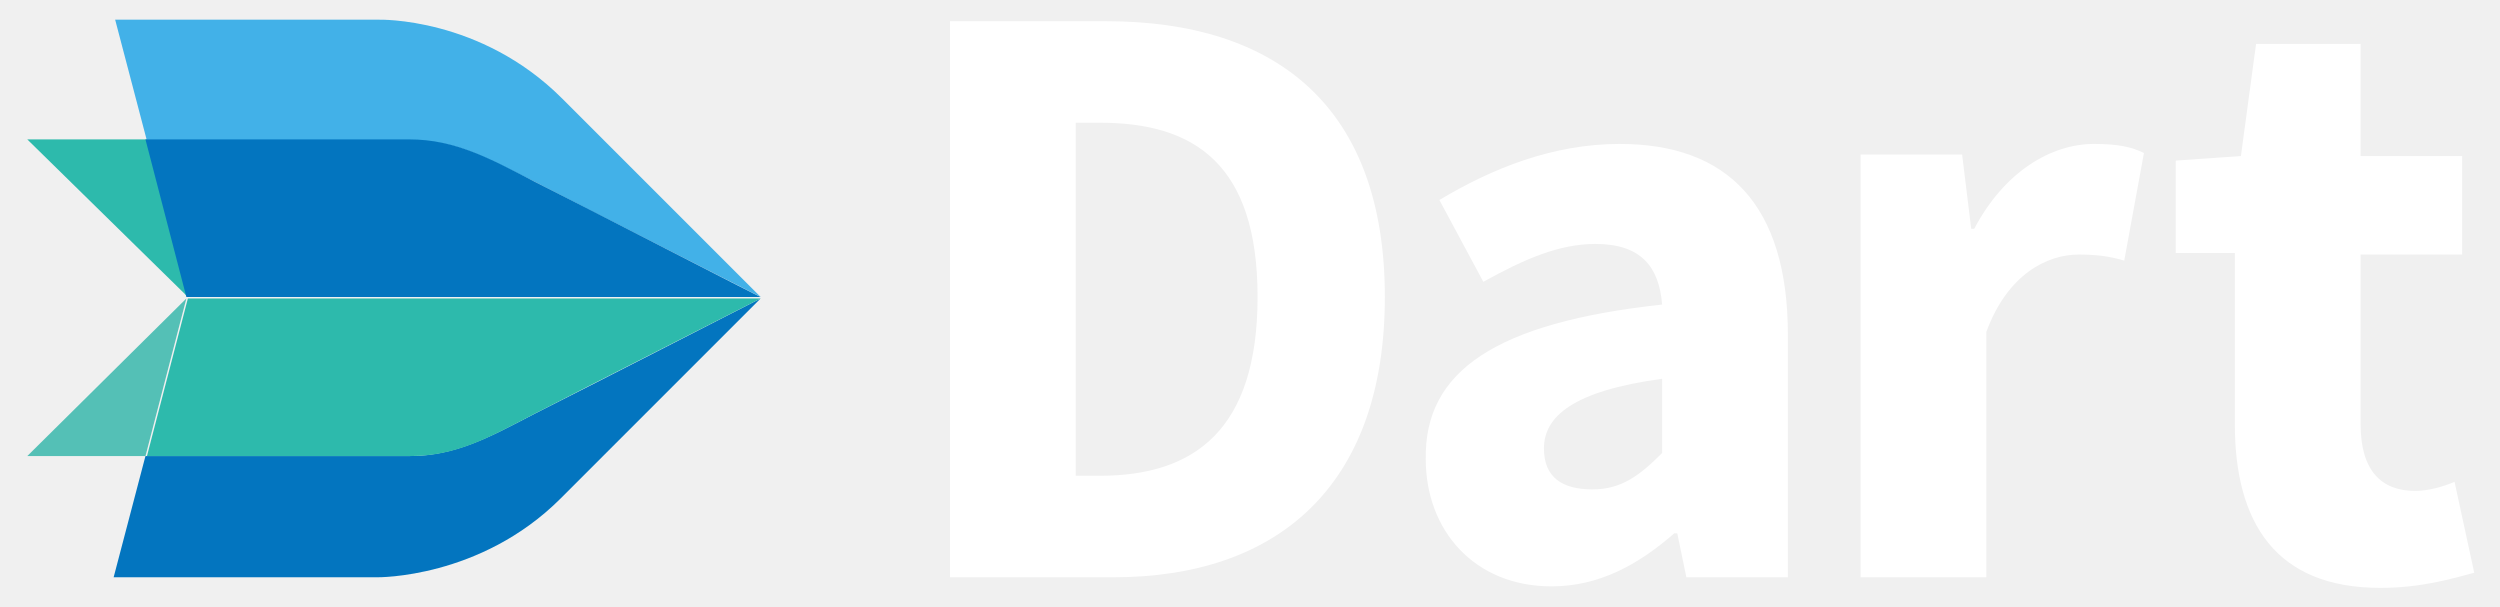
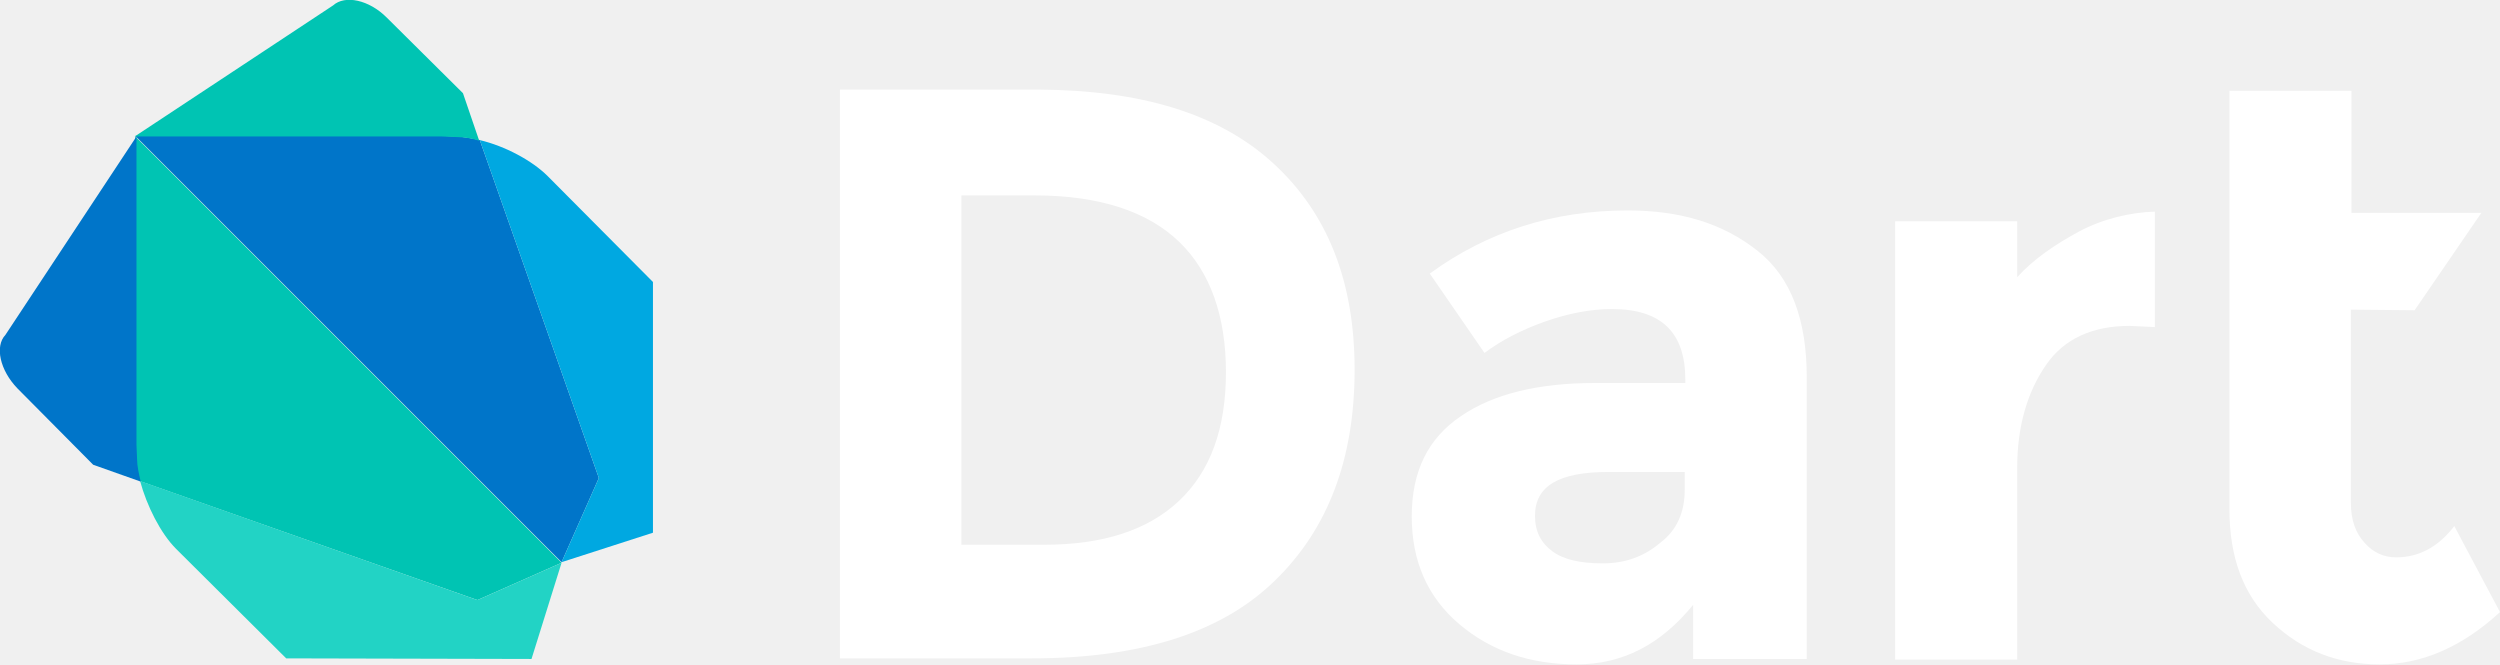
- <svg xmlns="http://www.w3.org/2000/svg" version="1.1" id="Layer_1" x="0px" y="0px" viewBox="0 0 165 40" style="enable-background:new 0 0 165 40;" xml:space="preserve">
+ <svg xmlns="http://www.w3.org/2000/svg" version="1.1" id="Layer_1" x="0px" y="0px" viewBox="492.1 191.4 415.8 110.5" style="enable-background:new 492.1 191.4 415.8 110.5;" xml:space="preserve">
  <style type="text/css">
	.st0{fill:#FFFFFF;}
- 	.st1{fill:#42B1E8;}
- 	.st2{fill:#2DBAAC;}
- 	.st3{fill:#0375BF;}
- 	.st4{fill:#54C0B6;}
+ 	.st1{fill:#00C4B3;}
+ 	.st2{fill:#22D3C5;}
+ 	.st3{fill:#0075C9;}
+ 	.st4{fill:#00A8E1;}
</style>
-   <g>
-     <g>
-       <path class="st0" d="M62.7,1.4h10.3c11.2,0,18.4,5.6,18.4,18.2s-7.2,18.5-17.9,18.5H62.7V1.4z M72.6,31.4c6.2,0,10.4-3,10.4-11.8    S78.8,8.1,72.6,8.1H71v23.3H72.6z" />
-       <path class="st0" d="M109.7,20.1c-0.2-2.5-1.4-4-4.4-4c-2.4,0-4.7,1-7.4,2.5L95,13.2c3.5-2.1,7.5-3.7,11.9-3.7    c7.1,0,11.1,4,11.1,12.6v16h-6.7l-0.6-2.9h-0.2c-2.4,2.1-5,3.5-8.1,3.5c-5.1,0-8.3-3.7-8.3-8.4C94,24.5,98.7,21.3,109.7,20.1z     M105.1,32.3c1.9,0,3.1-0.9,4.6-2.4v-4.9c-5.9,0.8-7.8,2.5-7.8,4.6C101.9,31.5,103.1,32.3,105.1,32.3z" />
-       <path class="st0" d="M122.8,10.2h6.7l0.6,4.9h0.2c2-3.8,5.1-5.6,7.9-5.6c1.6,0,2.5,0.2,3.3,0.6l-1.3,7.1c-1-0.3-1.9-0.4-3-0.4    c-2.1,0-4.7,1.3-6.1,5.1v16.2h-8.3V10.2z" />
-       <path class="st0" d="M147.4,16.7h-3.8v-6.1l4.3-0.3l1-7.4h6.9v7.4h6.7v6.5h-6.7v11.2c0,3.1,1.4,4.4,3.6,4.4c0.9,0,1.9-0.3,2.6-0.6    l1.3,6c-1.5,0.4-3.5,1-6.2,1c-6.9,0-9.6-4.3-9.6-10.8V16.7z" />
-     </g>
-     <g>
-       <g>
-         <path class="st1" d="M35.3,12c2.9,1.5,14.9,7.6,14.9,7.6S40.1,9.5,37.1,6.5c-5.4-5.4-12.1-5.2-12.1-5.2c-6,0-17.4,0-17.4,0l2.1,8     c6.7,0,15.5,0,17.4,0C30.2,9.2,32.4,10.6,35.3,12z" />
-         <path class="st2" d="M1.8,9.2l10.6,10.4L9.7,9.2C5.3,9.2,1.8,9.2,1.8,9.2z" />
-         <path class="st3" d="M35.3,12c-2.9-1.5-5.2-2.8-8.3-2.8c-1.9,0-10.7,0-17.4,0l2.7,10.4h37.9C50.3,19.7,38.3,13.5,35.3,12z" />
-         <path class="st3" d="M35.3,27.3c-2.9,1.5-5.2,2.8-8.3,2.8c-1.9,0-10.7,0-17.4,0l-2.1,8c0,0,11.3,0,17.4,0c0,0,6.8,0.1,12.1-5.2     c3-3,13.2-13.2,13.2-13.2S38.3,25.8,35.3,27.3z" />
-         <path class="st4" d="M1.8,30.1c0,0,3.5,0,7.8,0l2.7-10.4L1.8,30.1z" />
-         <path class="st2" d="M35.3,27.3c2.9-1.5,14.9-7.6,14.9-7.6H12.4L9.7,30.1c6.7,0,15.5,0,17.4,0C30.2,30.1,32.4,28.8,35.3,27.3z" />
-       </g>
-     </g>
-   </g>
+   <path class="st0" d="M703.8,218.5c9.1,8.3,13.6,19.7,13.6,34.4c0,14.8-4.4,26.5-13.3,35.1c-8.8,8.6-22.3,12.9-40.4,12.9h-31.9v-94.6  h33C681.7,206.4,694.7,210.2,703.8,218.5z M688.2,274.7c5.2-4.9,7.8-12,7.8-21.4c0-9.3-2.6-16.7-7.8-21.7s-13.2-7.7-24-7.7H652V282  h13.8C675.5,282,683,279.6,688.2,274.7z" />
+   <path class="st0" d="M792.6,301h-18.9v-9c-5.4,6.6-11.7,9.9-19.4,9.9s-14.2-2.2-19.5-6.7s-7.9-10.5-7.9-17.9c0-7.5,2.7-13,8.2-16.7  c5.4-3.7,12.9-5.5,22.3-5.5h15v-0.6c0-7.8-4-11.7-12.2-11.7c-3.5,0-7.2,0.7-11.2,2.1c-3.9,1.4-7.2,3.1-10,5.2l-9.1-13.2  c9.6-7,20.6-10.5,32.9-10.5c8.9,0,15.9,2.2,21.6,6.7c5.6,4.4,8.2,11.5,8.2,21.1L792.6,301L792.6,301z M772.3,272.9v-3h-12.7  c-8.2,0-12.2,2.3-12.2,7.3c0,2.6,1,4.5,2.9,5.9s4.7,2,8.4,2c3.6,0,6.8-1.1,9.5-3.4C771,279.6,772.3,276.6,772.3,272.9z" />
+   <path class="st0" d="M846.3,245.6c-6.1,0-10.9,2.1-13.9,6.5c-3,4.3-4.8,10-4.8,17.1v31.9h-20.3v-72.9h20.3v9.3  c2.7-3,6.4-5.5,10.3-7.6c3.9-2.1,8.6-3.2,12.6-3.3v19.2L846.3,245.6L846.3,245.6z" />
+   <path class="st0" d="M883.1,242.9v32.2c0,2.8,0.8,5,2.3,6.6c1.4,1.6,3.2,2.4,5.2,2.4c3.8,0,7-1.7,9.7-5.2l7.6,14.3  c-6.3,5.8-13,8.7-20,8.7s-12.9-2.3-17.8-6.9c-4.9-4.6-7.2-10.9-7.2-18.9v-69.6h20.3v20.3h21.6L893.7,243L883.1,242.9L883.1,242.9z" />
+   <path class="st1" d="M521.7,221.2l-7.1-7.1v51.2l0.1,2.4c0,1.1,0.2,2.4,0.6,3.7l56.2,19.8l14-6.2l0,0L521.7,221.2z" />
+   <path class="st2" d="M515.3,271.4L515.3,271.4L515.3,271.4L515.3,271.4z M585.5,285l-14,6.2l-56.1-19.8c1.1,4.1,3.4,8.7,6,11.3  l18.3,18.2l40.8,0.1L585.5,285L585.5,285z" />
+   <path class="st3" d="M514.8,214.1l-21.8,33c-1.8,1.9-0.9,5.9,2,8.9l12.6,12.7l7.9,2.8c-0.3-1.3-0.6-2.6-0.6-3.7l-0.1-2.4V214.1  L514.8,214.1z" />
+   <path class="st3" d="M571.9,214.7c-1.3-0.3-2.6-0.5-3.7-0.6l-2.5-0.1h-51.1l70.9,70.9l0,0l6.2-14L571.9,214.7z" />
+   <path class="st4" d="M571.8,214.7C571.9,214.7,571.9,214.7,571.8,214.7L571.8,214.7C571.9,214.7,571.9,214.7,571.8,214.7z   M583.2,220.7c-2.6-2.6-7.1-5-11.3-6l19.8,56.2l-6.2,14l0,0l15.2-4.9v-41.7L583.2,220.7z" />
+   <path class="st1" d="M569.1,206.9l-12.7-12.6c-2.9-2.9-6.9-3.8-8.9-2l-33,21.8h51.1l2.5,0.1c1.1,0,2.4,0.2,3.7,0.6L569.1,206.9z" />
</svg>
